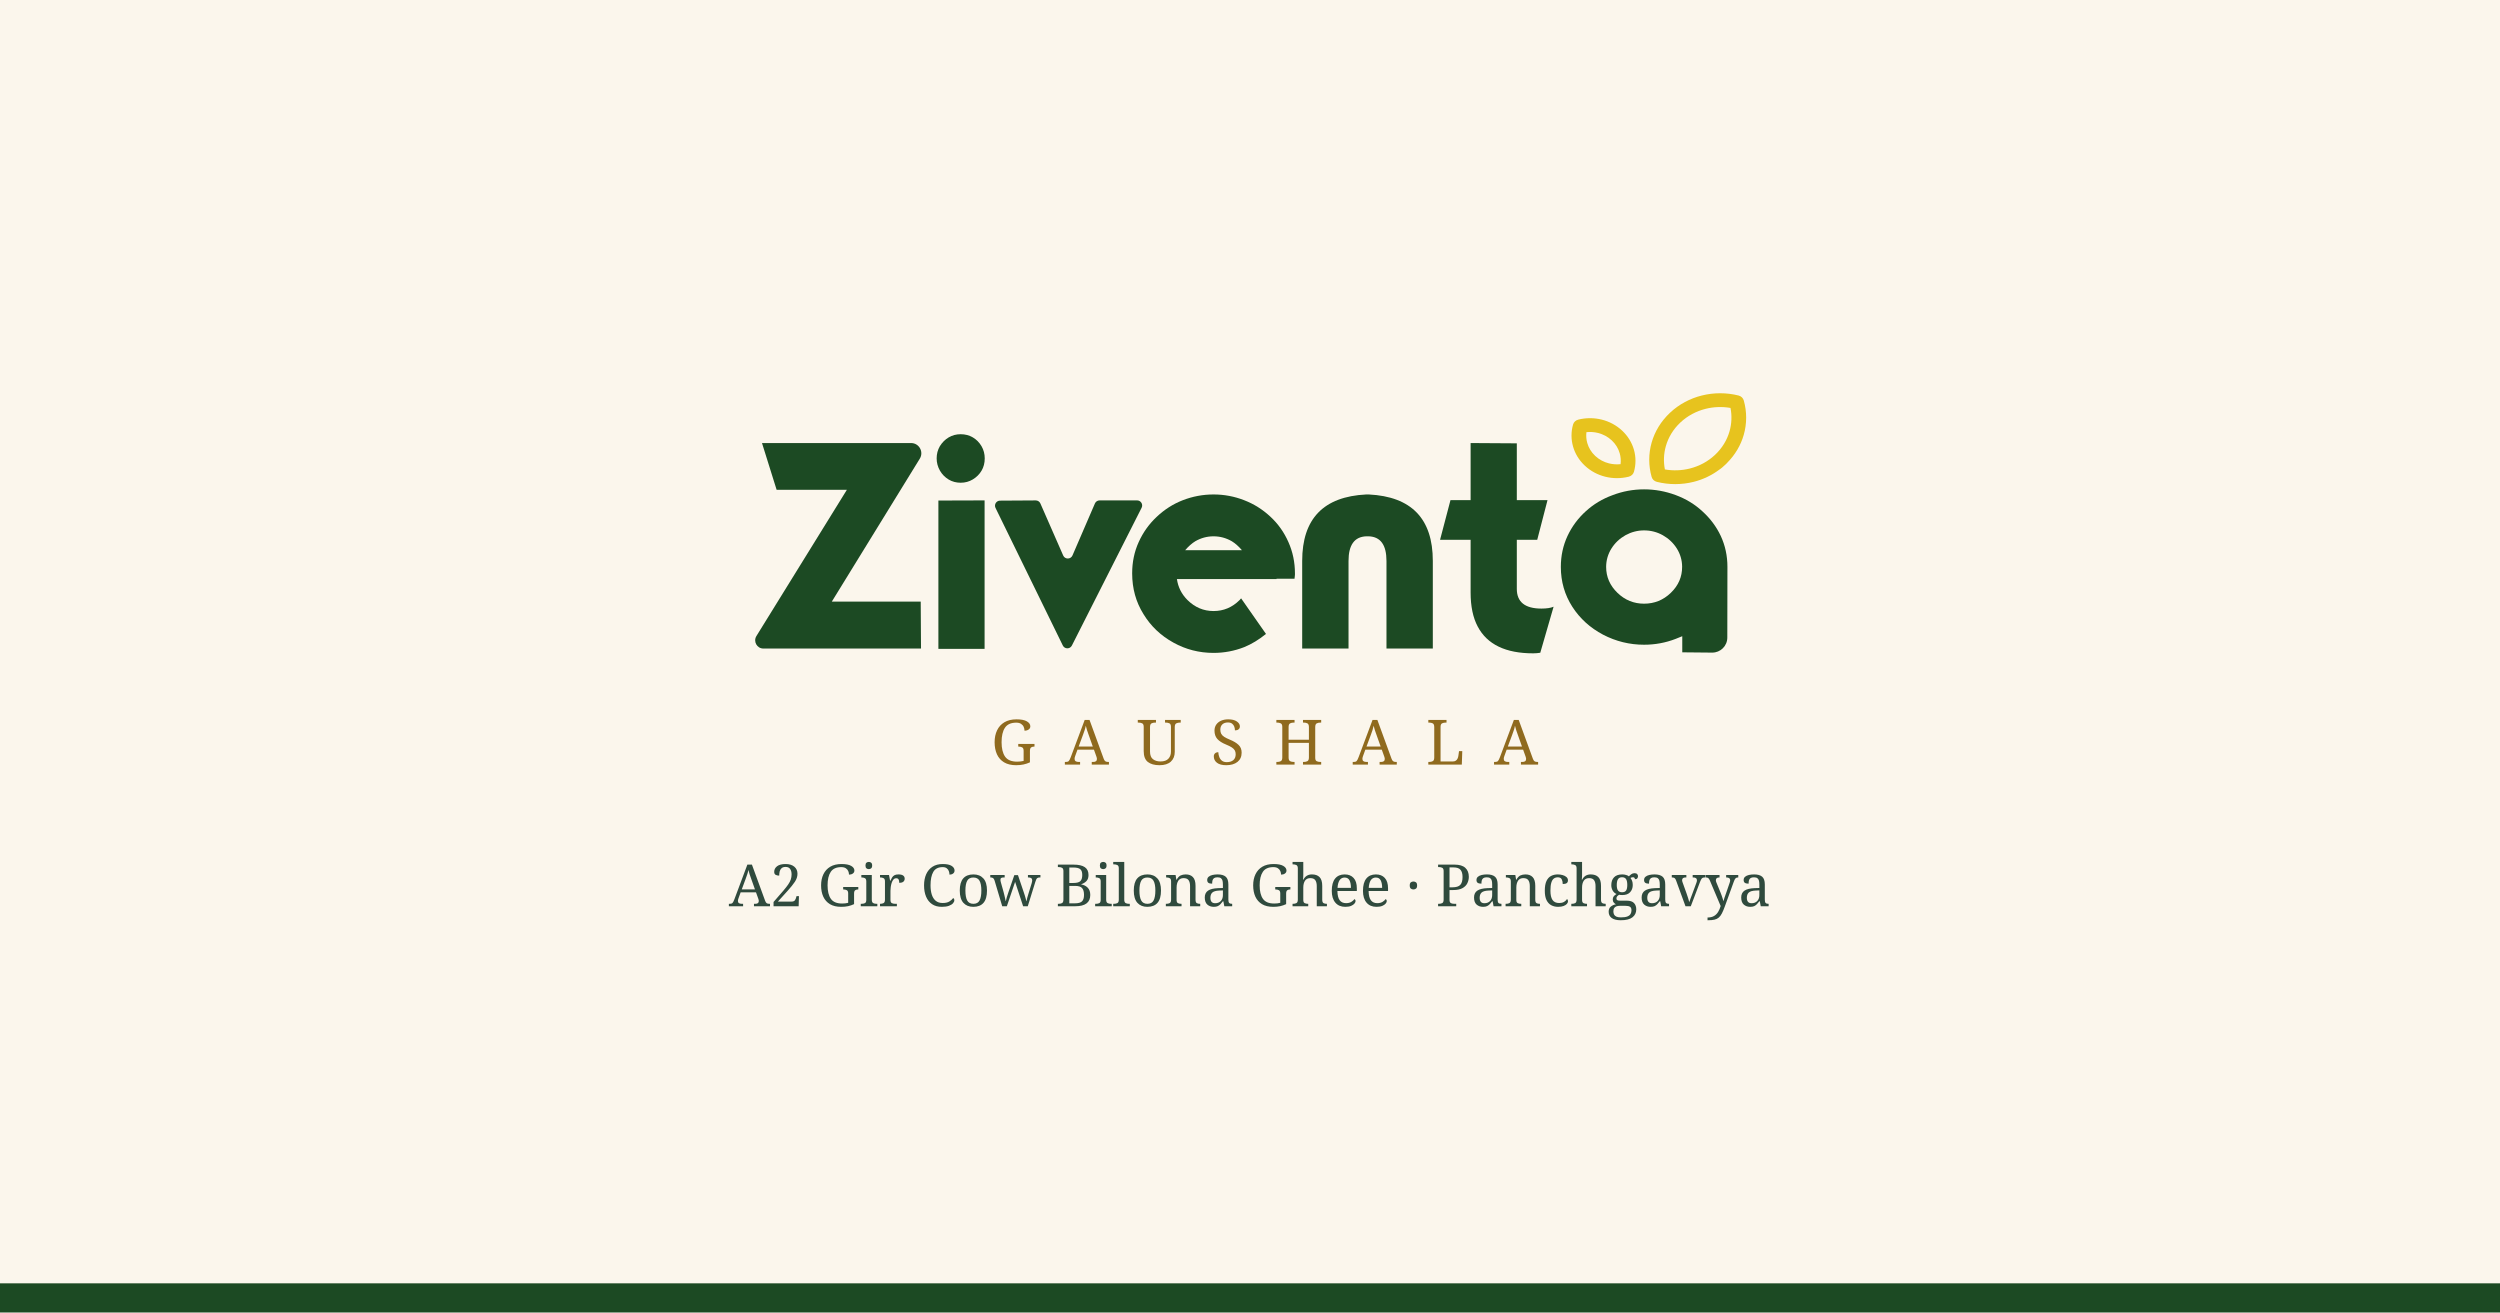
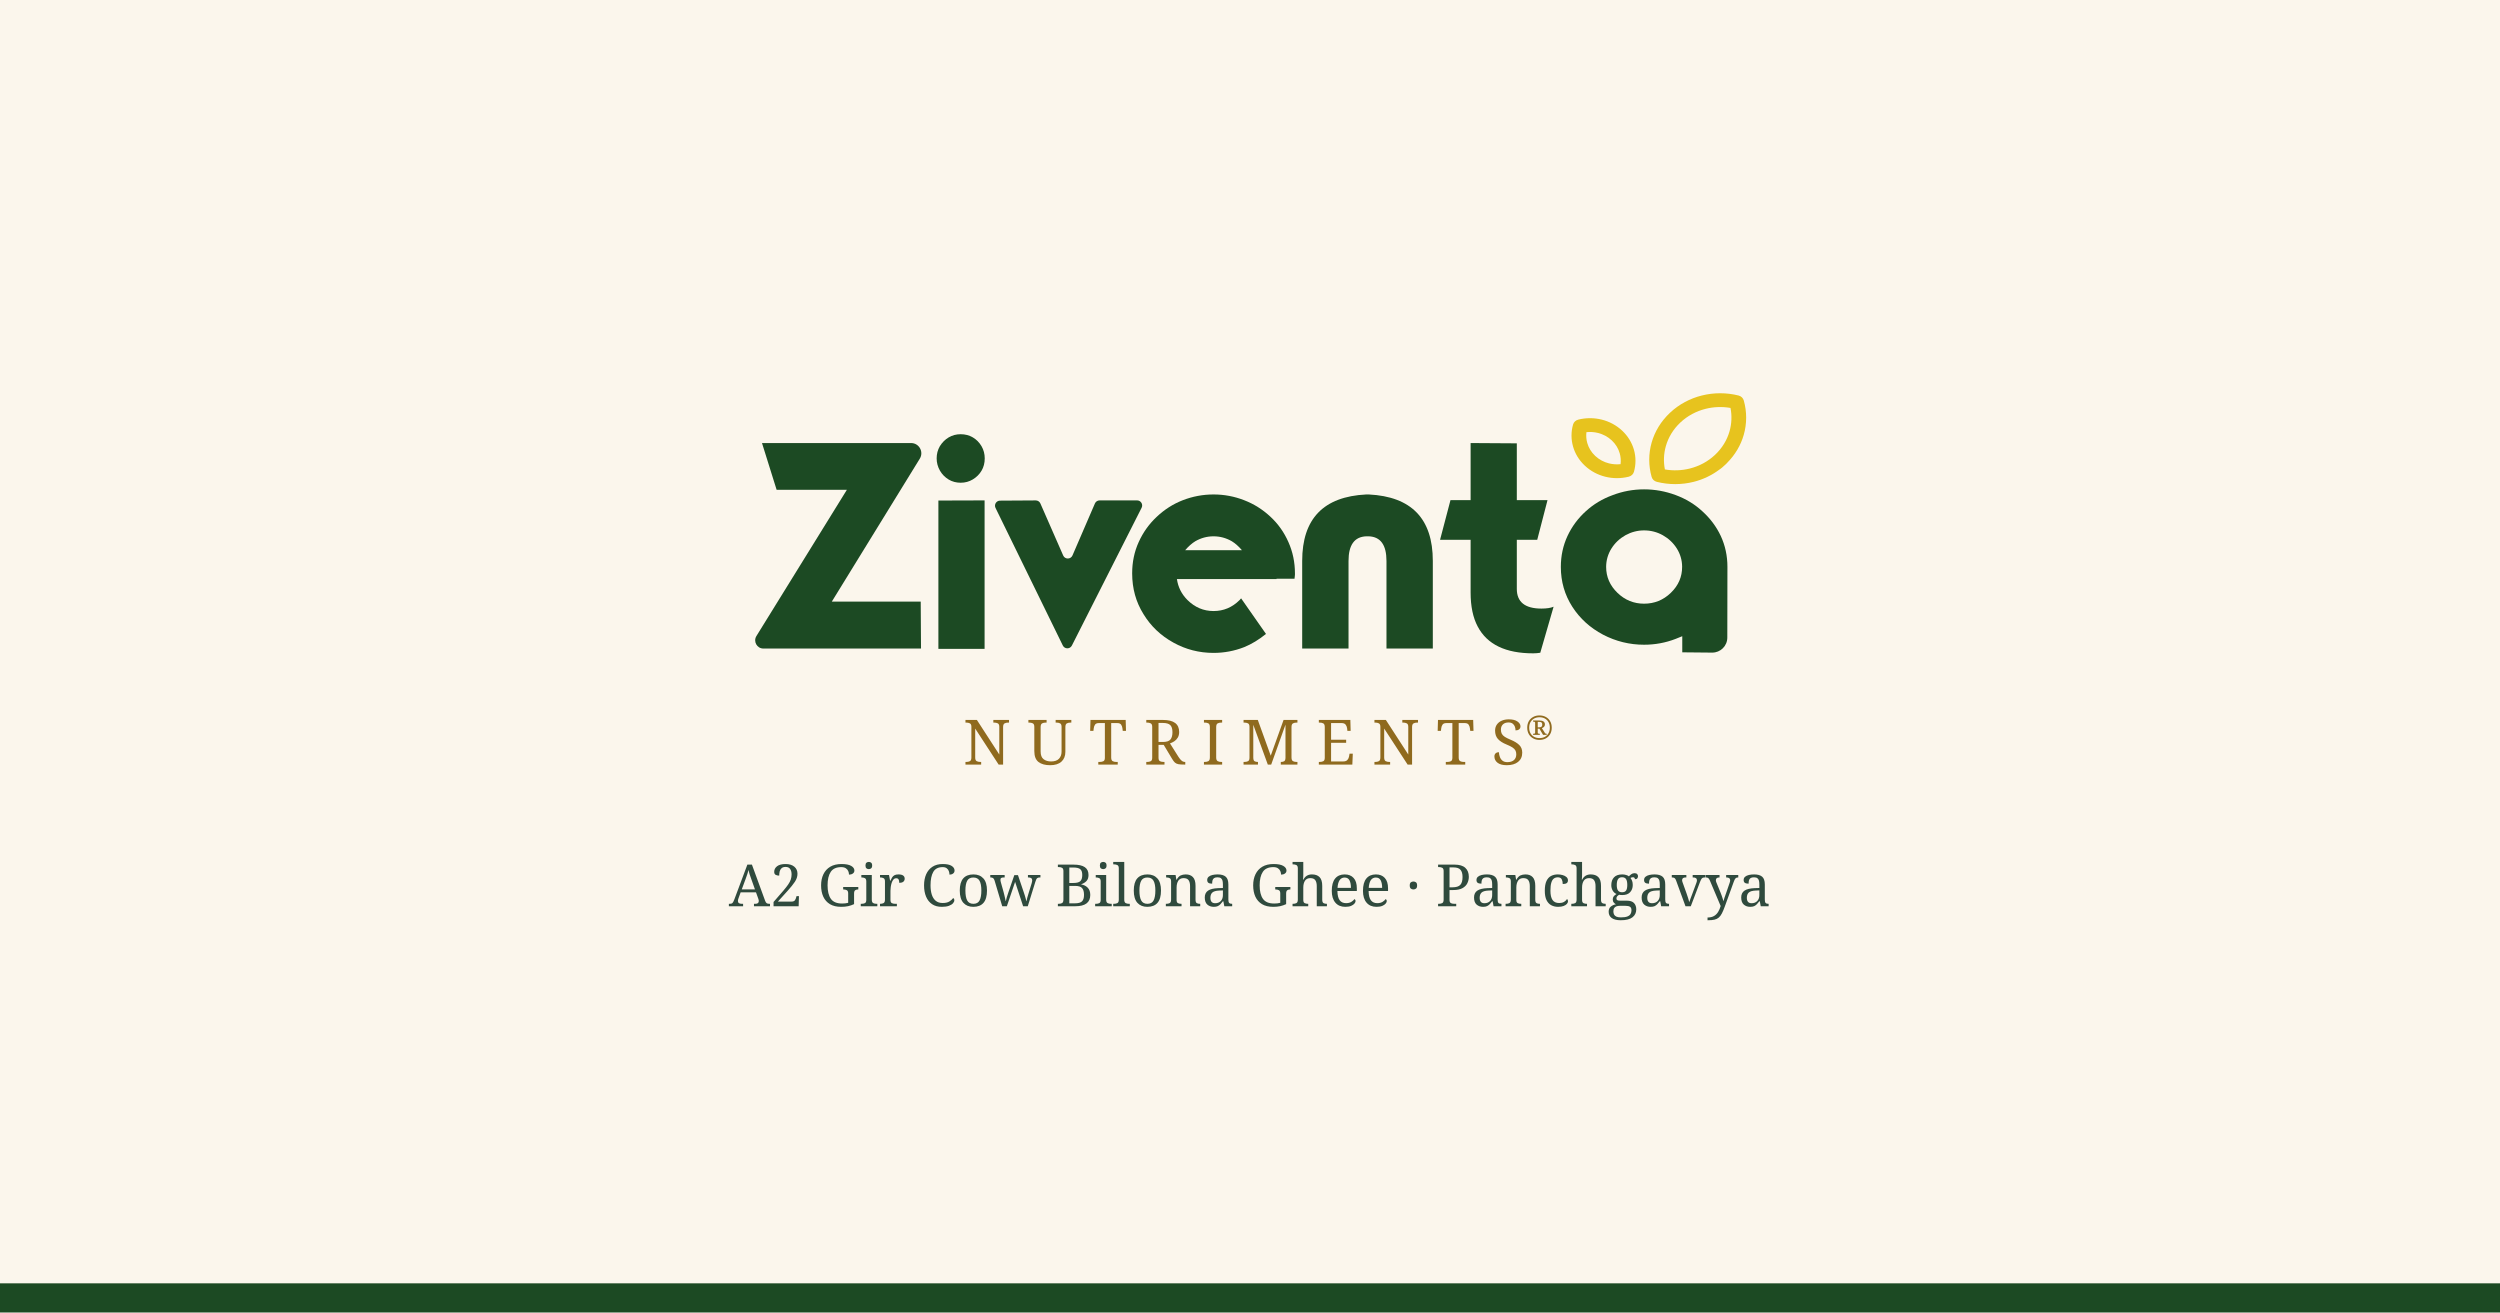
<svg xmlns="http://www.w3.org/2000/svg" viewBox="0 0 1200 630">
  <rect width="1200" height="630" fill="#FBF6EC" />
  <g transform="translate(361.46,188.40) scale(1.45)">
    <g transform="translate(-133.527,-170.504)">
      <path transform="matrix(1,0,0,-1,164.5845,202.722)" d="M0 0H-23.251L-28.094 15.485H21.26C23.912 15.485 25.537 12.577 24.147 10.318L-4.985-37.011H24.45L24.546-52.544H-27.627C-29.756-52.544-31.058-50.208-29.938-48.397Z" fill="#1c4a23" />
      <path transform="matrix(1,0,0,-1,210.1773,206.222)" d="M0 0V-49.14H-15.294V-.048ZM-1.007 9.828C-1.71 8.645-2.669 7.687-3.884 6.951-5.099 6.216-6.44 5.849-7.91 5.849-9.381 5.849-10.708 6.2-11.89 6.903-13.104 7.639-14.063 8.613-14.767 9.828-15.502 11.106-15.869 12.465-15.869 13.903-15.869 15.373-15.518 16.715-14.814 17.931-14.047 19.177-13.072 20.151-11.89 20.854-10.708 21.558-9.381 21.909-7.91 21.909-6.44 21.909-5.099 21.558-3.884 20.854-2.701 20.151-1.742 19.177-1.007 17.931-.305 16.715 .048 15.373 .048 13.903 .048 12.369-.305 11.01-1.007 9.828" fill="#1c4a23" />
      <path transform="matrix(1,0,0,-1,262.1603,208.6558)" d="M0 0-23.088-45.618C-23.713-46.853-25.481-46.841-26.09-45.598L-48.366-.059C-48.909 1.051-48.106 2.347-46.87 2.354L-35.061 2.427C-34.391 2.431-33.784 2.037-33.515 1.423L-25.965-15.802C-25.377-17.144-23.471-17.139-22.89-15.793L-15.458 1.422C-15.193 2.036-14.588 2.434-13.919 2.434H-1.496C-.246 2.434 .564 1.115 0 0" fill="#1c4a23" />
      <path transform="matrix(1,0,0,-1,285.9722,218.1116)" d="M0 0C-2.142 0-4.155-.544-6.041-1.63-7.191-2.333-8.311-3.324-9.396-4.603H9.396C8.31-3.324 7.191-2.333 6.041-1.63 4.154-.544 2.141 0 0 0M24.785-1.917C26.225-5.146 26.943-8.598 26.943-12.273V-12.705C26.943-12.865 26.928-13.041 26.895-13.232L26.799-14.047H20.855V-14.143H-12.129C-11.746-16.828-10.579-19.145-8.63-21.094-6.169-23.524-3.292-24.738 0-24.738 3.323-24.738 6.2-23.524 8.63-21.094L8.726-20.999 8.869-20.807 9.013-20.663 9.109-20.519 17.355-32.313C14.99-34.23 12.592-35.685 10.164-36.675 6.903-37.954 3.516-38.593 0-38.593-4.763-38.593-9.189-37.458-13.28-35.189-17.467-32.888-20.775-29.741-23.204-25.745-25.696-21.75-26.943-17.259-26.943-12.273-26.943-8.533-26.224-5.081-24.786-1.917-23.348 1.278-21.366 4.059-18.841 6.425-16.284 8.853-13.408 10.691-10.212 11.938-6.92 13.216-3.517 13.855 0 13.855 3.516 13.855 6.903 13.216 10.164 11.938 13.391 10.691 16.283 8.869 18.842 6.473 21.365 4.139 23.348 1.343 24.785-1.917" fill="#1c4a23" />
      <path transform="matrix(1,0,0,-1,336.5034,218.1116)" d="M0 0C-3.9-.16-5.85-2.876-5.85-8.149V-37.155H-21.19V-8.149C-21.19 5.817-14.127 13.152 0 13.855H.862C14.989 13.152 22.053 5.817 22.053-8.149V-37.155H6.712V-8.149C6.712-2.876 4.762-.16 .862 0Z" fill="#1c4a23" />
      <path transform="matrix(1,0,0,-1,371.0679,219.262)" d="M0 0H-10.115L-6.663 13.136H0V32.025L15.294 31.929V13.136H25.457L22.054 0H15.294V-16.252C15.294-20.599 18.01-22.773 23.443-22.773 25.201-22.773 26.544-22.565 27.471-22.149L23.061-37.395C22.261-37.522 21.479-37.586 20.711-37.586 16.141-37.586 12.337-36.851 9.301-35.381 6.232-33.912 3.915-31.69 2.35-28.717 .783-25.777 0-22.022 0-17.451Z" fill="#1c4a23" />
      <path transform="matrix(1,0,0,-1,417.6738,222.1696)" d="M0 0C-1.135-1.81-1.734-3.891-1.741-6.027-1.751-9.367-.497-12.247 2.021-14.67 4.497-17.053 7.427-18.243 10.812-18.243 14.228-18.243 17.174-17.053 19.651-14.67 22.174-12.242 23.428-9.353 23.412-6.004 23.402-3.875 22.803-1.803 21.672 0 20.512 1.848 18.961 3.32 17.018 4.418 15.106 5.483 13.037 6.016 10.812 6.016 8.65 6.016 6.597 5.483 4.654 4.418 2.71 3.32 1.159 1.848 0 0M23.459-29.009C22.456-29.449 21.719-29.747 21.249-29.903 17.927-31.188 14.448-31.83 10.812-31.83 6.017-31.83 1.488-30.718-2.775-28.492-7.038-26.236-10.423-23.164-12.93-19.277-15.469-15.328-16.738-10.926-16.738-6.066-16.738-2.399-16.001 1.017-14.528 4.183-13.056 7.317-11.034 10.043-8.464 12.363-5.925 14.682-2.979 16.454 .375 17.676 3.729 18.961 7.208 19.603 10.812 19.603 14.385 19.603 17.865 18.976 21.249 17.722 24.634 16.469 27.58 14.682 30.088 12.363 32.721 9.981 34.758 7.254 36.2 4.183 37.673 1.017 38.409-2.399 38.409-6.066L38.371-29.468C38.366-32.233 36.11-34.465 33.345-34.439L23.459-34.345Z" fill="#1c4a23" />
      <path transform="matrix(1,0,0,-1,404.9837,188.4113)" d="M0 0C-.683 2.388-.685 4.913-.006 7.303 .209 8.069 .846 8.709 1.721 8.928 4.272 9.567 6.97 9.566 9.52 8.925 11.983 8.307 14.313 7.089 16.247 5.277L16.257 5.268C18.19 3.454 19.489 1.27 20.148-1.039 20.831-3.426 20.833-5.952 20.154-8.342 19.938-9.109 19.302-9.748 18.427-9.967 15.876-10.606 13.178-10.605 10.628-9.964 8.165-9.346 5.835-8.128 3.901-6.316L3.891-6.307C1.958-4.494 .659-2.309 0 0M4.425 4.776C4.276 3.575 4.369 2.352 4.704 1.178 5.151-.385 6.028-1.863 7.333-3.089 8.64-4.312 10.218-5.135 11.885-5.554 13.137-5.868 14.442-5.955 15.723-5.815 15.872-4.614 15.779-3.391 15.443-2.217 14.997-.654 14.12 .824 12.815 2.05 11.507 3.273 9.93 4.096 8.264 4.514 7.012 4.829 5.706 4.916 4.425 4.776" fill="#e7c31e" />
      <path transform="matrix(1,0,0,-1,456.7765,183.3557)" d="M0 0C-.818-2.86-2.421-5.562-4.807-7.799L-4.817-7.808C-7.203-10.045-10.084-11.548-13.135-12.314-15.831-12.992-18.659-13.092-21.393-12.616-21.9-10.053-21.794-7.402-21.071-4.875-20.255-2.016-18.649 .687-16.26 2.929-13.869 5.169-10.985 6.674-7.935 7.44-5.24 8.117-2.413 8.217 .322 7.742 .829 5.178 .722 2.527 0 0M4.713 10.227C4.497 10.995 3.861 11.636 2.985 11.855-.999 12.852-5.211 12.852-9.192 11.851-13.037 10.886-16.674 8.986-19.692 6.156L-19.702 6.147C-22.72 3.317-24.747-.092-25.776-3.697-26.843-7.425-26.844-11.37-25.784-15.102-25.569-15.87-24.932-16.511-24.057-16.729-20.073-17.727-15.86-17.726-11.879-16.725-8.791-15.95-5.842-14.559-3.231-12.576-3.22-12.571-3.207-12.571-3.196-12.565-2.859-12.379-2.087-11.682-1.513-11.146-1.471-11.108-1.426-11.073-1.385-11.034-1.397-11.045-1.412-11.053-1.424-11.064-1.412-11.053-1.404-11.045-1.392-11.034H-1.385L-1.38-11.03-1.375-11.025-1.37-11.021C-1.318-10.972-1.272-10.92-1.22-10.871-.986-10.649-.821-10.489-.821-10.489L-.826-10.475C1.889-7.752 3.74-4.552 4.705-1.178 5.772 2.551 5.773 6.496 4.713 10.227" fill="#e7c31e" />
    </g>
  </g>
-   <text x="607.0" y="367.0" text-anchor="middle" font-family="Georgia, serif" font-size="30" letter-spacing="14" fill="#8F6A1E">GAUSHALA</text>
+   <text x="604.0" y="367.0" text-anchor="middle" font-family="Georgia, serif" font-size="30" letter-spacing="8" fill="#8F6A1E">NUTRIMENTS<tspan font-size="16" dy="-12" letter-spacing="0">®</tspan>
+   </text>
  <text x="600.0" y="435.0" text-anchor="middle" font-family="Georgia, serif" font-size="28" fill="#2F4A3D">A2 Gir Cow Bilona Ghee · Panchgavya</text>
  <rect y="616" width="1200" height="14" fill="#1c4a23" />
</svg>
